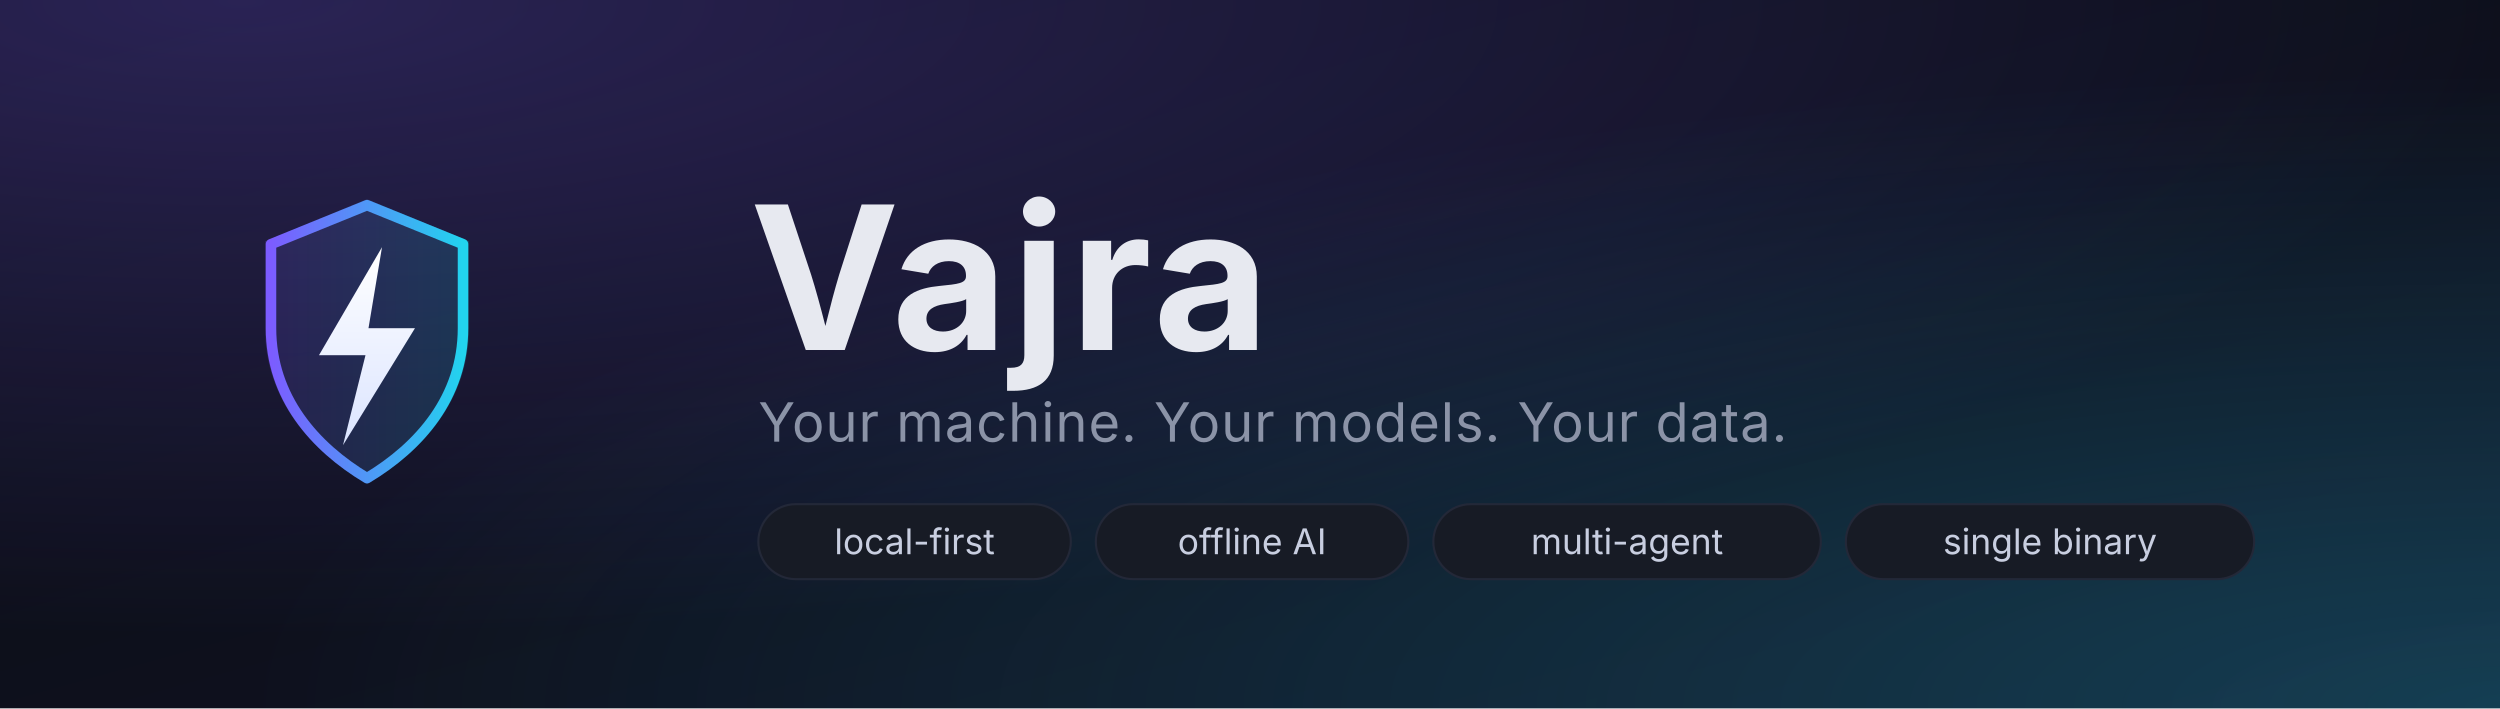
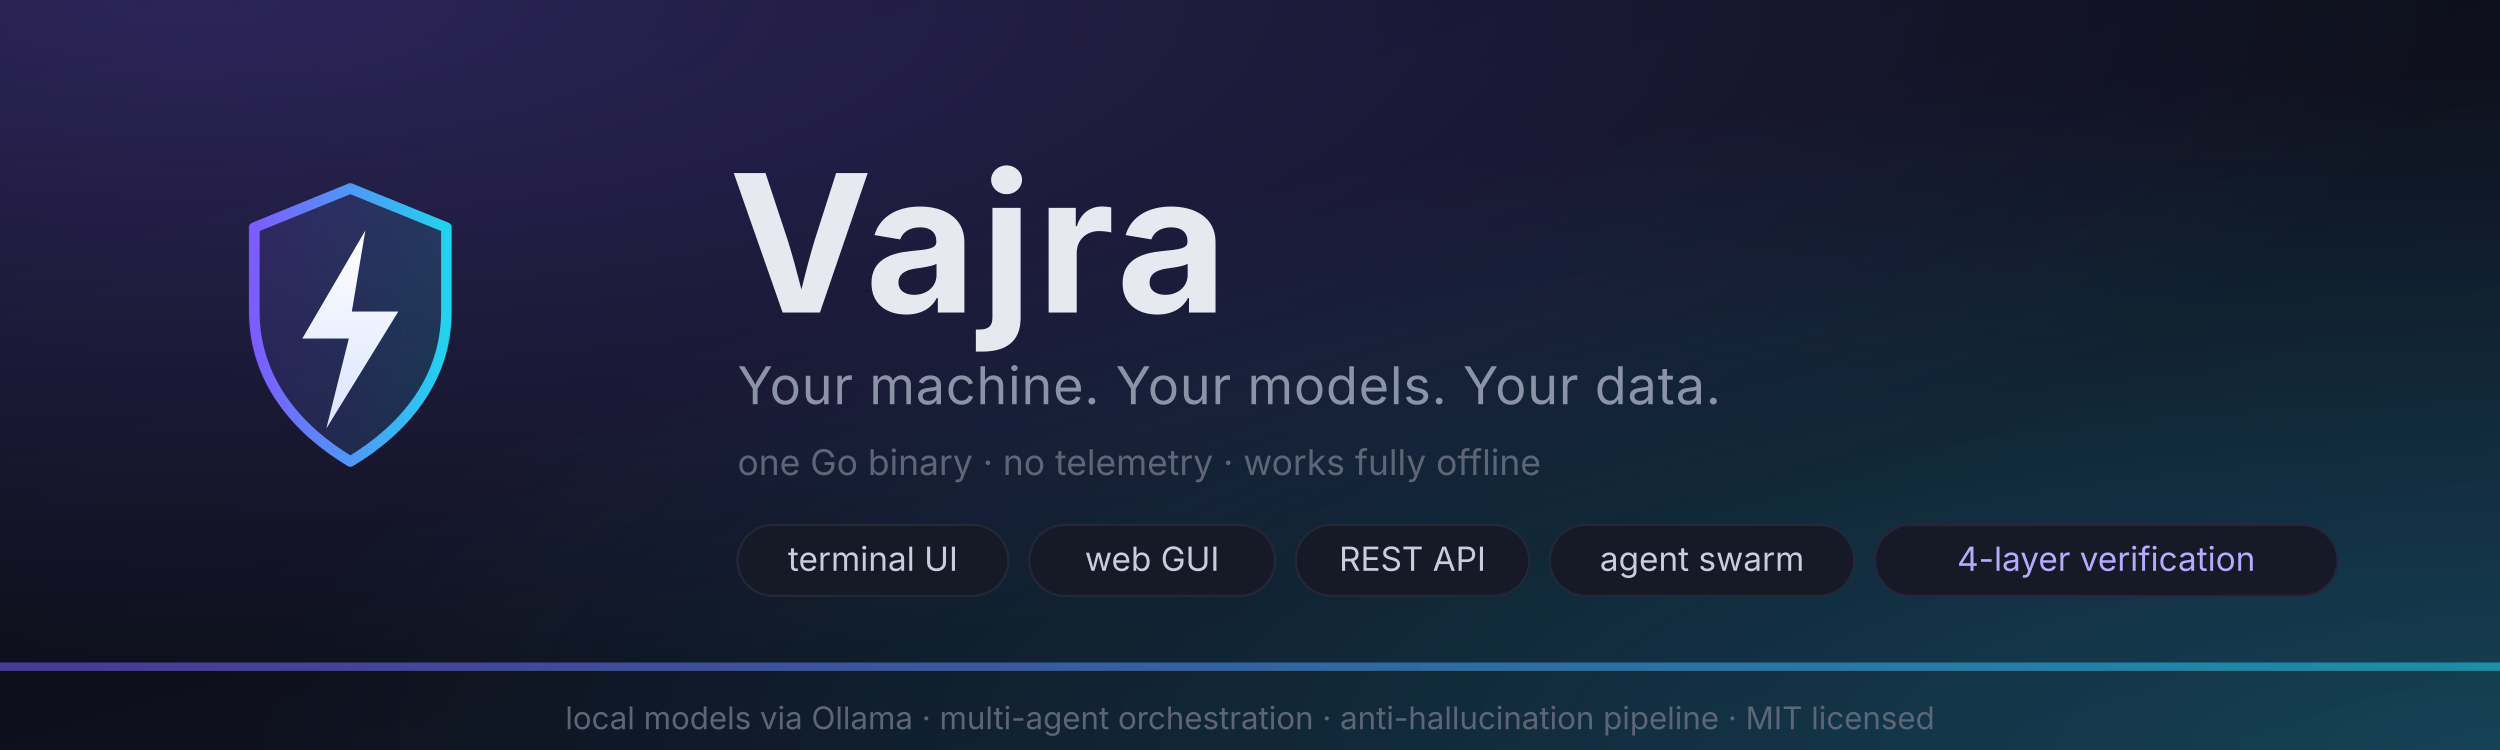
- <svg xmlns="http://www.w3.org/2000/svg" viewBox="0 0 1200 340" width="1200" height="340" role="img" aria-label="Vajra — local-first AI agent workspace">
+ <svg xmlns="http://www.w3.org/2000/svg" viewBox="0 0 1200 360" width="1200" height="360" role="img" aria-label="Vajra — local-first AI agent workspace with a terminal UI, web GUI and REST API over Ollama">
  <defs>
    <linearGradient id="bg" x1="0" y1="0" x2="1" y2="1">
      <stop offset="0" stop-color="#0a0c11" />
      <stop offset="1" stop-color="#111427" />
    </linearGradient>
    <linearGradient id="acc" x1="0" y1="0" x2="1" y2="0">
      <stop offset="0" stop-color="#7c5cff" />
      <stop offset="1" stop-color="#22d3ee" />
    </linearGradient>
    <linearGradient id="bolt" x1="0" y1="0" x2="0" y2="1">
      <stop offset="0" stop-color="#ffffff" />
      <stop offset="1" stop-color="#dbe4ff" />
    </linearGradient>
-     <radialGradient id="glowA" cx="0.1" cy="0" r="0.9">
-       <stop offset="0" stop-color="#7c5cff" stop-opacity="0.28" />
+     <radialGradient id="glowA" cx="0.08" cy="0" r="0.9">
+       <stop offset="0" stop-color="#7c5cff" stop-opacity="0.30" />
      <stop offset="1" stop-color="#7c5cff" stop-opacity="0" />
    </radialGradient>
    <radialGradient id="glowB" cx="1" cy="1" r="0.9">
-       <stop offset="0" stop-color="#22d3ee" stop-opacity="0.22" />
+       <stop offset="0" stop-color="#22d3ee" stop-opacity="0.24" />
      <stop offset="1" stop-color="#22d3ee" stop-opacity="0" />
    </radialGradient>
-     <font id="f" family="Segoe UI, Inter, system-ui, -apple-system, Helvetica, Arial, sans-serif" />
  </defs>
-   <rect width="1200" height="340" fill="url(#bg)" />
-   <rect width="1200" height="340" fill="url(#glowA)" />
-   <rect width="1200" height="340" fill="url(#glowB)" />
-   <g transform="translate(84 74) scale(0.72)">
+   <rect width="1200" height="360" fill="url(#bg)" />
+   <rect width="1200" height="360" fill="url(#glowA)" />
+   <rect width="1200" height="360" fill="url(#glowB)" />
+   <g transform="translate(76 66) scale(0.72)">
    <path d="M128 30 l68 28 v58 c0 48 -31 82 -68 104 c-37 -22 -68 -56 -68 -104 v-58 z" fill="url(#acc)" opacity="0.16" />
    <path d="M128 34 l64 26 v56 c0 46 -29 79 -64 100 c-35 -21 -64 -54 -64 -100 v-56 z" fill="none" stroke="url(#acc)" stroke-width="7" stroke-linejoin="round" />
    <path d="M138 62 l-42 72 h31 l-15 60 48 -78 h-31 z" fill="url(#bolt)" />
  </g>
-   <text x="360" y="168" font-family="Segoe UI, Inter, system-ui, -apple-system, Helvetica, Arial, sans-serif" font-size="96" font-weight="700" fill="#e7e9f0" letter-spacing="2">Vajra</text>
-   <text x="364" y="212" font-family="Segoe UI, Inter, system-ui, -apple-system, Helvetica, Arial, sans-serif" font-size="26" fill="#8b93a7" letter-spacing="0.5">Your machine. Your models. Your data.</text>
-   <g font-family="Segoe UI, Inter, system-ui, -apple-system, Helvetica, Arial, sans-serif" font-size="17" fill="#c8cee0">
-     <rect x="364" y="242" width="150" height="36" rx="18" fill="#171b25" stroke="#232838" />
-     <text x="439" y="266" text-anchor="middle">local-first</text>
-     <rect x="526" y="242" width="150" height="36" rx="18" fill="#171b25" stroke="#232838" />
-     <text x="601" y="266" text-anchor="middle">offline AI</text>
-     <rect x="688" y="242" width="186" height="36" rx="18" fill="#171b25" stroke="#232838" />
-     <text x="781" y="266" text-anchor="middle">multi-agent</text>
-     <rect x="886" y="242" width="196" height="36" rx="18" fill="#171b25" stroke="#232838" />
-     <text x="984" y="266" text-anchor="middle">single binary</text>
+   <text x="350" y="150" font-family="Segoe UI, Inter, system-ui, -apple-system, Helvetica, Arial, sans-serif" font-size="92" font-weight="700" fill="#e7e9f0" letter-spacing="2">Vajra</text>
+   <text x="354" y="194" font-family="Segoe UI, Inter, system-ui, -apple-system, Helvetica, Arial, sans-serif" font-size="25" fill="#8b93a7" letter-spacing="0.4">Your machine. Your models. Your data.</text>
+   <text x="354" y="228" font-family="Segoe UI, Inter, system-ui, -apple-system, Helvetica, Arial, sans-serif" font-size="17" fill="#5d6577">one Go binary · no telemetry · works fully offline</text>
+   <g font-family="Segoe UI, Inter, system-ui, -apple-system, Helvetica, Arial, sans-serif" font-size="16" fill="#c8cee0">
+     <rect x="354" y="252" width="130" height="34" rx="17" fill="#151a26" stroke="#232838" />
+     <text x="419" y="274" text-anchor="middle">terminal UI</text>
+     <rect x="494" y="252" width="118" height="34" rx="17" fill="#151a26" stroke="#232838" />
+     <text x="553" y="274" text-anchor="middle">web GUI</text>
+     <rect x="622" y="252" width="112" height="34" rx="17" fill="#151a26" stroke="#232838" />
+     <text x="678" y="274" text-anchor="middle">REST API</text>
+     <rect x="744" y="252" width="146" height="34" rx="17" fill="#151a26" stroke="#232838" />
+     <text x="817" y="274" text-anchor="middle">agent swarm</text>
+     <rect x="900" y="252" width="222" height="34" rx="17" fill="#151a26" stroke="#2a2340" />
+     <text x="1011" y="274" text-anchor="middle" fill="#b7aaff">4-layer verification</text>
  </g>
+   <rect x="0" y="318" width="1200" height="4" fill="url(#acc)" opacity="0.55" />
+   <text x="600" y="350" text-anchor="middle" font-family="Segoe UI, Inter, system-ui, -apple-system, Helvetica, Arial, sans-serif" font-size="15" fill="#5d6577">local models via Ollama  ·  multi-agent orchestration  ·  anti-hallucination pipeline  ·  MIT licensed</text>
</svg>
